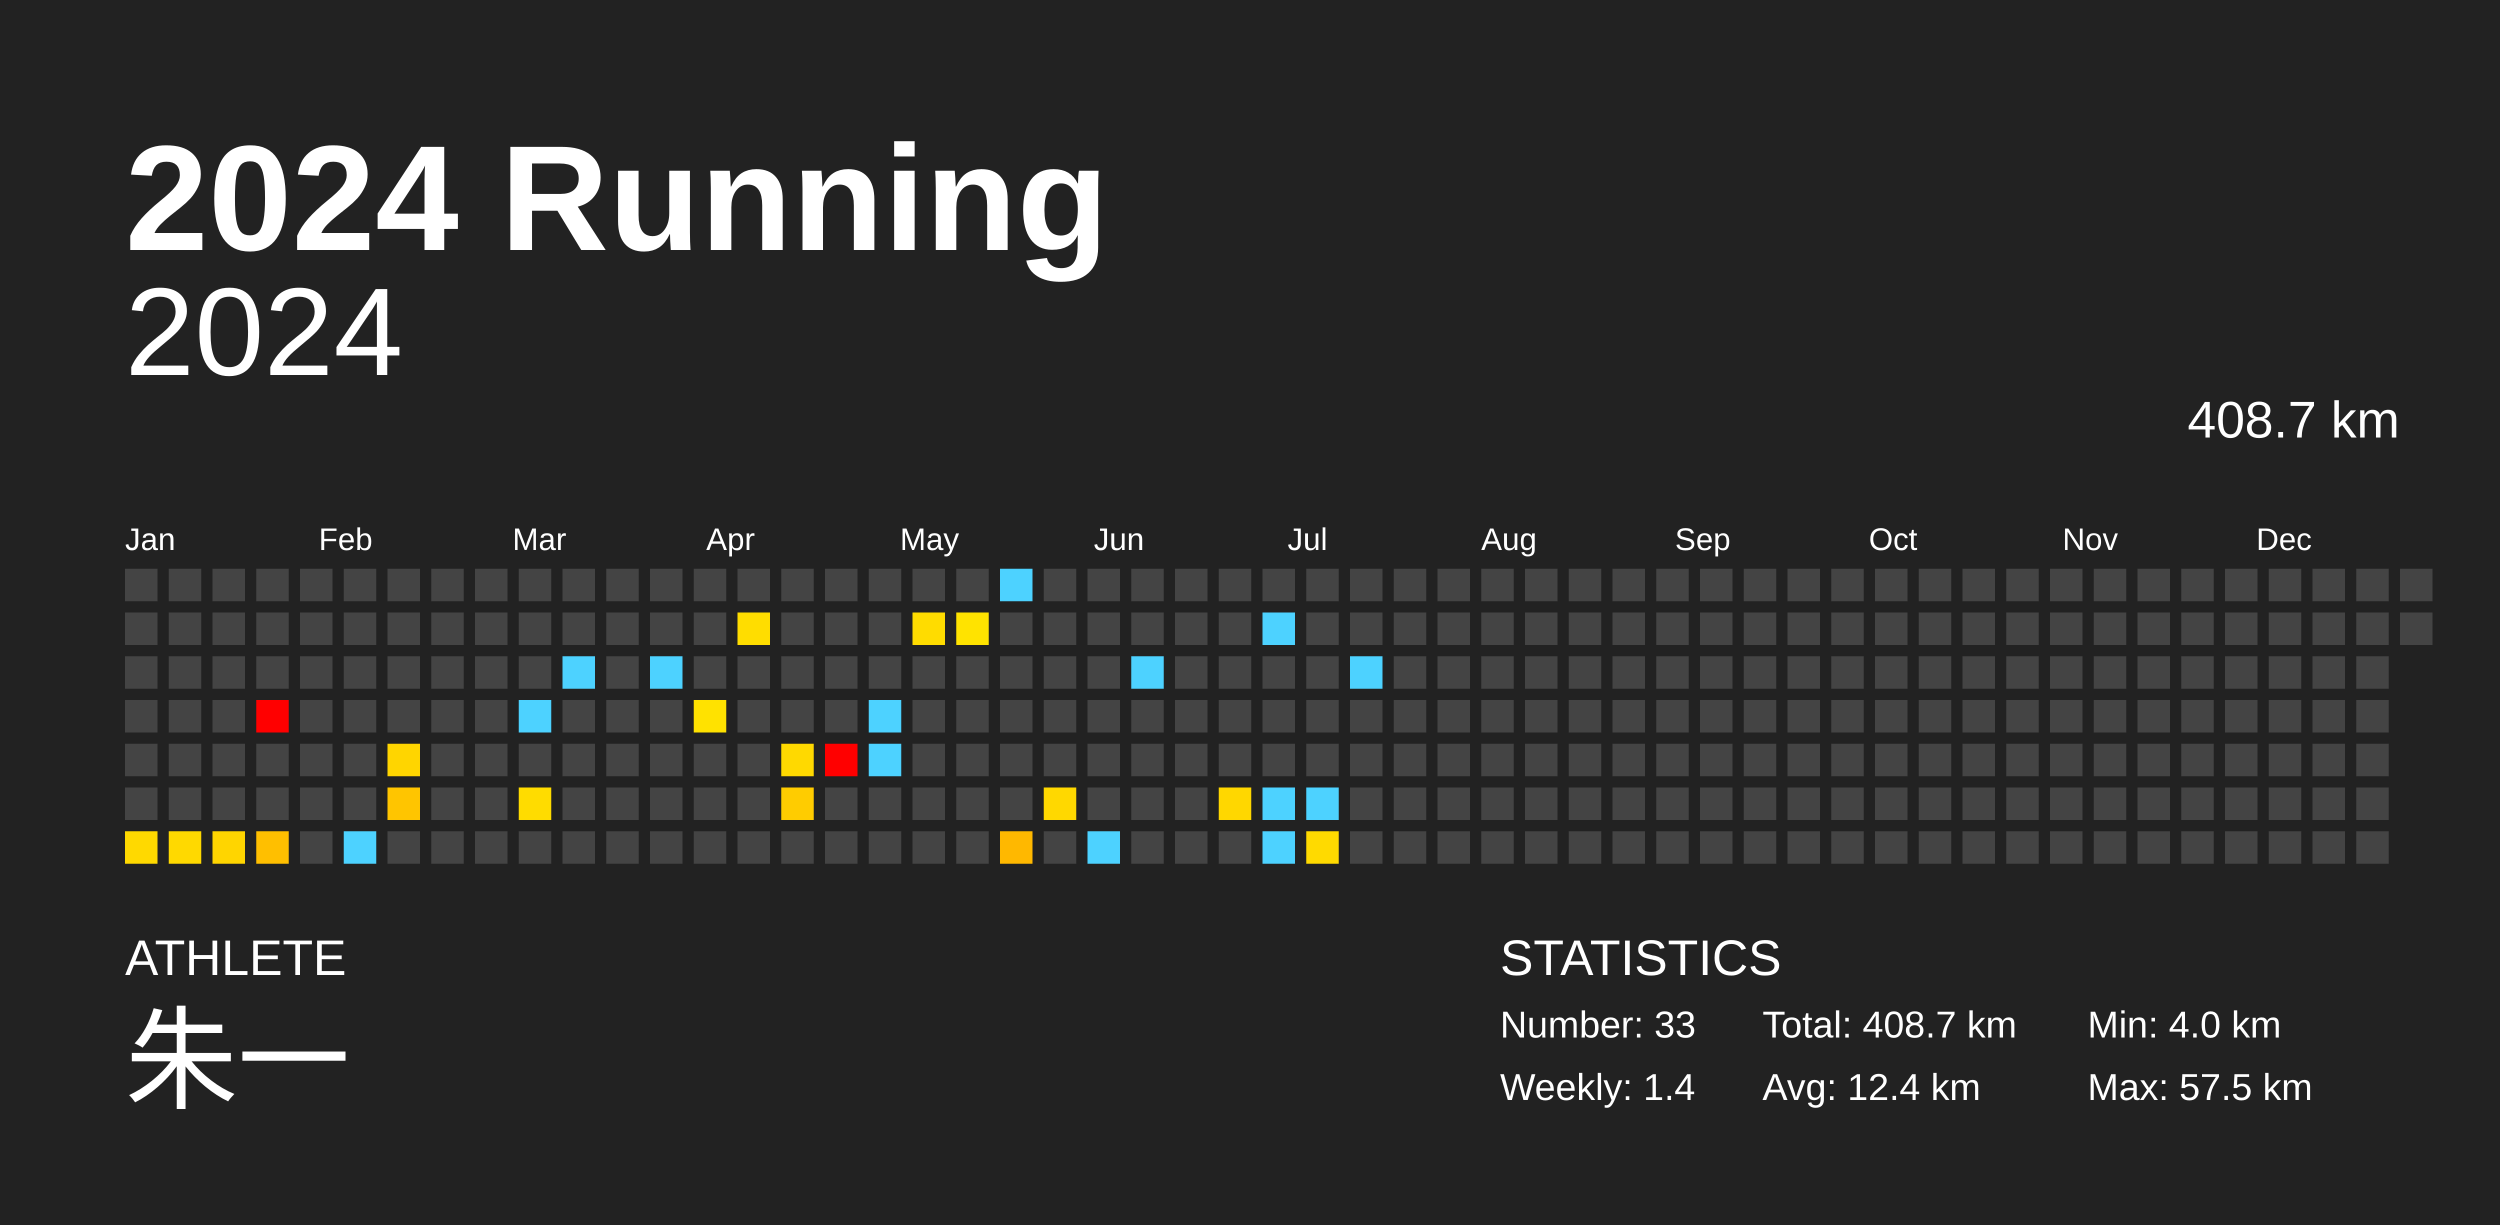
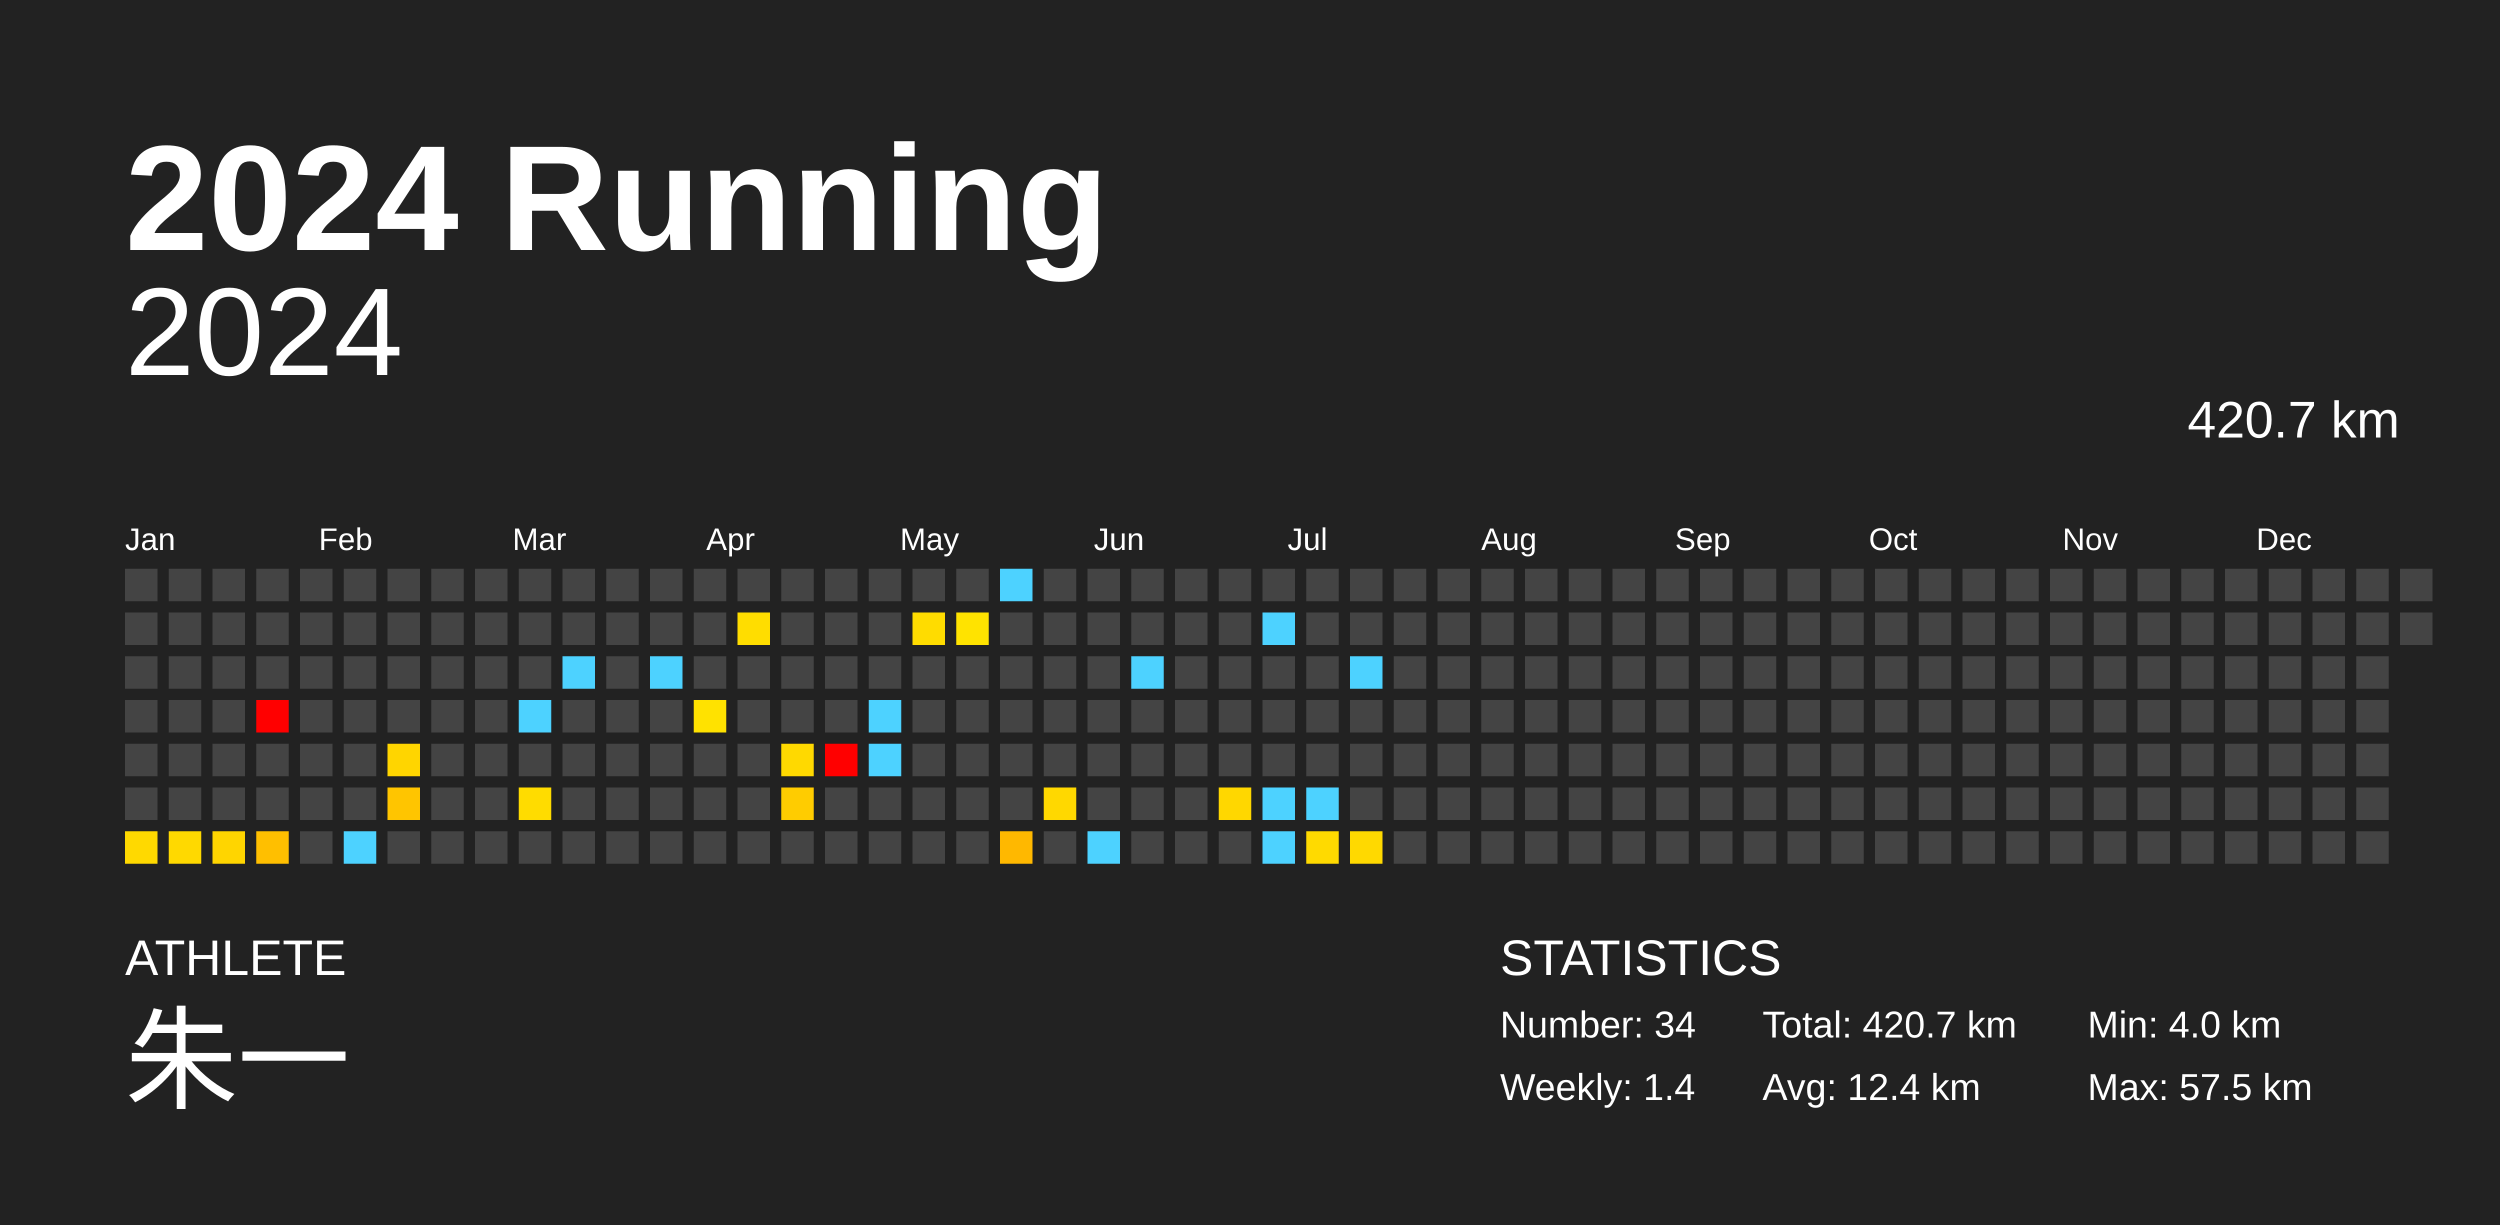
<svg xmlns="http://www.w3.org/2000/svg" baseProfile="full" height="98mm" version="1.1" viewBox="0,0,200,98" width="200mm">
  <defs />
  <rect fill="#222222" height="98" width="200" x="0" y="0" />
  <text fill="#FFFFFF" style="font-size:12px; font-family:Arial; font-weight:bold;" x="10" y="20">2024 Running</text>
  <text fill="#FFFFFF" style="font-size:4px; font-family:Arial" x="10" y="78">ATHLETE</text>
  <text fill="#FFFFFF" style="font-size:9px; font-family:Arial" x="10" y="88">朱一</text>
  <text fill="#FFFFFF" style="font-size:4px; font-family:Arial" x="120" y="78">STATISTICS</text>
-   <text fill="#FFFFFF" style="font-size:3px; font-family:Arial" x="120" y="83">Number: 33</text>
+   <text fill="#FFFFFF" style="font-size:3px; font-family:Arial" x="120" y="83">Number: 34</text>
  <text fill="#FFFFFF" style="font-size:3px; font-family:Arial" x="120" y="88">Weekly: 1.4</text>
-   <text fill="#FFFFFF" style="font-size:3px; font-family:Arial" x="141" y="83">Total: 408.7 km</text>
+   <text fill="#FFFFFF" style="font-size:3px; font-family:Arial" x="141" y="83">Total: 420.7 km</text>
  <text fill="#FFFFFF" style="font-size:3px; font-family:Arial" x="141" y="88">Avg: 12.4 km</text>
  <text fill="#FFFFFF" style="font-size:3px; font-family:Arial" x="167" y="83">Min: 4.0 km</text>
  <text fill="#FFFFFF" style="font-size:3px; font-family:Arial" x="167" y="88">Max: 57.5 km</text>
  <text alignment-baseline="hanging" fill="#FFFFFF" style="font-size:10.0px; font-family:Arial;" x="10" y="30">2024</text>
-   <text alignment-baseline="hanging" fill="#FFFFFF" style="font-size:4.125px; font-family:Arial;" x="175" y="35">408.7 km</text>
+   <text alignment-baseline="hanging" fill="#FFFFFF" style="font-size:4.125px; font-family:Arial;" x="175" y="35">420.7 km</text>
  <text fill="#FFFFFF" style="font-size:2.5px; font-family:Arial" x="10.0" y="44">Jan</text>
  <text fill="#FFFFFF" style="font-size:2.5px; font-family:Arial" x="25.5" y="44">Feb</text>
  <text fill="#FFFFFF" style="font-size:2.5px; font-family:Arial" x="41.0" y="44">Mar</text>
  <text fill="#FFFFFF" style="font-size:2.5px; font-family:Arial" x="56.5" y="44">Apr</text>
  <text fill="#FFFFFF" style="font-size:2.5px; font-family:Arial" x="72.0" y="44">May</text>
  <text fill="#FFFFFF" style="font-size:2.5px; font-family:Arial" x="87.5" y="44">Jun</text>
  <text fill="#FFFFFF" style="font-size:2.5px; font-family:Arial" x="103.0" y="44">Jul</text>
  <text fill="#FFFFFF" style="font-size:2.5px; font-family:Arial" x="118.5" y="44">Aug</text>
  <text fill="#FFFFFF" style="font-size:2.5px; font-family:Arial" x="134.0" y="44">Sep</text>
  <text fill="#FFFFFF" style="font-size:2.5px; font-family:Arial" x="149.5" y="44">Oct</text>
  <text fill="#FFFFFF" style="font-size:2.5px; font-family:Arial" x="165.0" y="44">Nov</text>
  <text fill="#FFFFFF" style="font-size:2.5px; font-family:Arial" x="180.5" y="44">Dec</text>
  <rect fill="#444444" height="2.6" width="2.6" x="10.0" y="45.5" />
  <rect fill="#444444" height="2.6" width="2.6" x="10.0" y="49.0" />
  <rect fill="#444444" height="2.6" width="2.6" x="10.0" y="52.5" />
  <rect fill="#444444" height="2.6" width="2.6" x="10.0" y="56.0" />
  <rect fill="#444444" height="2.6" width="2.6" x="10.0" y="59.5" />
  <rect fill="#444444" height="2.6" width="2.6" x="10.0" y="63.0" />
  <rect fill="#ffd900" height="2.6" width="2.6" x="10.0" y="66.5" />
  <rect fill="#444444" height="2.6" width="2.6" x="13.5" y="45.5" />
  <rect fill="#444444" height="2.6" width="2.6" x="13.5" y="49.0" />
  <rect fill="#444444" height="2.6" width="2.6" x="13.5" y="52.5" />
  <rect fill="#444444" height="2.6" width="2.6" x="13.5" y="56.0" />
  <rect fill="#444444" height="2.6" width="2.6" x="13.5" y="59.5" />
  <rect fill="#444444" height="2.6" width="2.6" x="13.5" y="63.0" />
  <rect fill="#ffd900" height="2.6" width="2.6" x="13.5" y="66.5" />
  <rect fill="#444444" height="2.6" width="2.6" x="17.0" y="45.5" />
  <rect fill="#444444" height="2.6" width="2.6" x="17.0" y="49.0" />
  <rect fill="#444444" height="2.6" width="2.6" x="17.0" y="52.5" />
  <rect fill="#444444" height="2.6" width="2.6" x="17.0" y="56.0" />
  <rect fill="#444444" height="2.6" width="2.6" x="17.0" y="59.5" />
  <rect fill="#444444" height="2.6" width="2.6" x="17.0" y="63.0" />
  <rect fill="#ffd500" height="2.6" width="2.6" x="17.0" y="66.5" />
  <rect fill="#444444" height="2.6" width="2.6" x="20.5" y="45.5" />
  <rect fill="#444444" height="2.6" width="2.6" x="20.5" y="49.0" />
  <rect fill="#444444" height="2.6" width="2.6" x="20.5" y="52.5" />
  <rect fill="red" height="2.6" width="2.6" x="20.5" y="56.0" />
  <rect fill="#444444" height="2.6" width="2.6" x="20.5" y="59.5" />
  <rect fill="#444444" height="2.6" width="2.6" x="20.5" y="63.0" />
  <rect fill="#ffbf00" height="2.6" width="2.6" x="20.5" y="66.5" />
  <rect fill="#444444" height="2.6" width="2.6" x="24.0" y="45.5" />
  <rect fill="#444444" height="2.6" width="2.6" x="24.0" y="49.0" />
  <rect fill="#444444" height="2.6" width="2.6" x="24.0" y="52.5" />
  <rect fill="#444444" height="2.6" width="2.6" x="24.0" y="56.0" />
  <rect fill="#444444" height="2.6" width="2.6" x="24.0" y="59.5" />
  <rect fill="#444444" height="2.6" width="2.6" x="24.0" y="63.0" />
  <rect fill="#444444" height="2.6" width="2.6" x="24.0" y="66.5" />
  <rect fill="#444444" height="2.6" width="2.6" x="27.5" y="45.5" />
  <rect fill="#444444" height="2.6" width="2.6" x="27.5" y="49.0" />
  <rect fill="#444444" height="2.6" width="2.6" x="27.5" y="52.5" />
  <rect fill="#444444" height="2.6" width="2.6" x="27.5" y="56.0" />
  <rect fill="#444444" height="2.6" width="2.6" x="27.5" y="59.5" />
  <rect fill="#444444" height="2.6" width="2.6" x="27.5" y="63.0" />
  <rect fill="#4dd2ff" height="2.6" width="2.6" x="27.5" y="66.5" />
  <rect fill="#444444" height="2.6" width="2.6" x="31.0" y="45.5" />
  <rect fill="#444444" height="2.6" width="2.6" x="31.0" y="49.0" />
  <rect fill="#444444" height="2.6" width="2.6" x="31.0" y="52.5" />
  <rect fill="#444444" height="2.6" width="2.6" x="31.0" y="56.0" />
  <rect fill="#ffd500" height="2.6" width="2.6" x="31.0" y="59.5" />
  <rect fill="#ffc500" height="2.6" width="2.6" x="31.0" y="63.0" />
  <rect fill="#444444" height="2.6" width="2.6" x="31.0" y="66.5" />
  <rect fill="#444444" height="2.6" width="2.6" x="34.5" y="45.5" />
  <rect fill="#444444" height="2.6" width="2.6" x="34.5" y="49.0" />
  <rect fill="#444444" height="2.6" width="2.6" x="34.5" y="52.5" />
  <rect fill="#444444" height="2.6" width="2.6" x="34.5" y="56.0" />
  <rect fill="#444444" height="2.6" width="2.6" x="34.5" y="59.5" />
  <rect fill="#444444" height="2.6" width="2.6" x="34.5" y="63.0" />
  <rect fill="#444444" height="2.6" width="2.6" x="34.5" y="66.5" />
  <rect fill="#444444" height="2.6" width="2.6" x="38.0" y="45.5" />
  <rect fill="#444444" height="2.6" width="2.6" x="38.0" y="49.0" />
  <rect fill="#444444" height="2.6" width="2.6" x="38.0" y="52.5" />
  <rect fill="#444444" height="2.6" width="2.6" x="38.0" y="56.0" />
  <rect fill="#444444" height="2.6" width="2.6" x="38.0" y="59.5" />
  <rect fill="#444444" height="2.6" width="2.6" x="38.0" y="63.0" />
  <rect fill="#444444" height="2.6" width="2.6" x="38.0" y="66.5" />
  <rect fill="#444444" height="2.6" width="2.6" x="41.5" y="45.5" />
  <rect fill="#444444" height="2.6" width="2.6" x="41.5" y="49.0" />
  <rect fill="#444444" height="2.6" width="2.6" x="41.5" y="52.5" />
  <rect fill="#4dd2ff" height="2.6" width="2.6" x="41.5" y="56.0" />
  <rect fill="#444444" height="2.6" width="2.6" x="41.5" y="59.5" />
  <rect fill="#ffdc00" height="2.6" width="2.6" x="41.5" y="63.0" />
  <rect fill="#444444" height="2.6" width="2.6" x="41.5" y="66.5" />
  <rect fill="#444444" height="2.6" width="2.6" x="45.0" y="45.5" />
  <rect fill="#444444" height="2.6" width="2.6" x="45.0" y="49.0" />
  <rect fill="#4dd2ff" height="2.6" width="2.6" x="45.0" y="52.5" />
  <rect fill="#444444" height="2.6" width="2.6" x="45.0" y="56.0" />
  <rect fill="#444444" height="2.6" width="2.6" x="45.0" y="59.5" />
  <rect fill="#444444" height="2.6" width="2.6" x="45.0" y="63.0" />
  <rect fill="#444444" height="2.6" width="2.6" x="45.0" y="66.5" />
  <rect fill="#444444" height="2.6" width="2.6" x="48.5" y="45.5" />
  <rect fill="#444444" height="2.6" width="2.6" x="48.5" y="49.0" />
  <rect fill="#444444" height="2.6" width="2.6" x="48.5" y="52.5" />
  <rect fill="#444444" height="2.6" width="2.6" x="48.5" y="56.0" />
  <rect fill="#444444" height="2.6" width="2.6" x="48.5" y="59.5" />
  <rect fill="#444444" height="2.6" width="2.6" x="48.5" y="63.0" />
  <rect fill="#444444" height="2.6" width="2.6" x="48.5" y="66.5" />
  <rect fill="#444444" height="2.6" width="2.6" x="52.0" y="45.5" />
  <rect fill="#444444" height="2.6" width="2.6" x="52.0" y="49.0" />
  <rect fill="#4dd2ff" height="2.6" width="2.6" x="52.0" y="52.5" />
  <rect fill="#444444" height="2.6" width="2.6" x="52.0" y="56.0" />
  <rect fill="#444444" height="2.6" width="2.6" x="52.0" y="59.5" />
  <rect fill="#444444" height="2.6" width="2.6" x="52.0" y="63.0" />
  <rect fill="#444444" height="2.6" width="2.6" x="52.0" y="66.5" />
  <rect fill="#444444" height="2.6" width="2.6" x="55.5" y="45.5" />
  <rect fill="#444444" height="2.6" width="2.6" x="55.5" y="49.0" />
  <rect fill="#444444" height="2.6" width="2.6" x="55.5" y="52.5" />
  <rect fill="#ffe200" height="2.6" width="2.6" x="55.5" y="56.0" />
  <rect fill="#444444" height="2.6" width="2.6" x="55.5" y="59.5" />
  <rect fill="#444444" height="2.6" width="2.6" x="55.5" y="63.0" />
  <rect fill="#444444" height="2.6" width="2.6" x="55.5" y="66.5" />
  <rect fill="#444444" height="2.6" width="2.6" x="59.0" y="45.5" />
  <rect fill="#ffdd00" height="2.6" width="2.6" x="59.0" y="49.0" />
  <rect fill="#444444" height="2.6" width="2.6" x="59.0" y="52.5" />
  <rect fill="#444444" height="2.6" width="2.6" x="59.0" y="56.0" />
  <rect fill="#444444" height="2.6" width="2.6" x="59.0" y="59.5" />
  <rect fill="#444444" height="2.6" width="2.6" x="59.0" y="63.0" />
  <rect fill="#444444" height="2.6" width="2.6" x="59.0" y="66.5" />
  <rect fill="#444444" height="2.6" width="2.6" x="62.5" y="45.5" />
  <rect fill="#444444" height="2.6" width="2.6" x="62.5" y="49.0" />
  <rect fill="#444444" height="2.6" width="2.6" x="62.5" y="52.5" />
  <rect fill="#444444" height="2.6" width="2.6" x="62.5" y="56.0" />
  <rect fill="#ffd900" height="2.6" width="2.6" x="62.5" y="59.5" />
  <rect fill="#ffcc00" height="2.6" width="2.6" x="62.5" y="63.0" />
  <rect fill="#444444" height="2.6" width="2.6" x="62.5" y="66.5" />
  <rect fill="#444444" height="2.6" width="2.6" x="66.0" y="45.5" />
  <rect fill="#444444" height="2.6" width="2.6" x="66.0" y="49.0" />
  <rect fill="#444444" height="2.6" width="2.6" x="66.0" y="52.5" />
  <rect fill="#444444" height="2.6" width="2.6" x="66.0" y="56.0" />
  <rect fill="red" height="2.6" width="2.6" x="66.0" y="59.5" />
  <rect fill="#444444" height="2.6" width="2.6" x="66.0" y="63.0" />
  <rect fill="#444444" height="2.6" width="2.6" x="66.0" y="66.5" />
  <rect fill="#444444" height="2.6" width="2.6" x="69.5" y="45.5" />
  <rect fill="#444444" height="2.6" width="2.6" x="69.5" y="49.0" />
  <rect fill="#444444" height="2.6" width="2.6" x="69.5" y="52.5" />
  <rect fill="#4dd2ff" height="2.6" width="2.6" x="69.5" y="56.0" />
  <rect fill="#4dd2ff" height="2.6" width="2.6" x="69.5" y="59.5" />
  <rect fill="#444444" height="2.6" width="2.6" x="69.5" y="63.0" />
  <rect fill="#444444" height="2.6" width="2.6" x="69.5" y="66.5" />
  <rect fill="#444444" height="2.6" width="2.6" x="73.0" y="45.5" />
  <rect fill="#ffdc00" height="2.6" width="2.6" x="73.0" y="49.0" />
  <rect fill="#444444" height="2.6" width="2.6" x="73.0" y="52.5" />
  <rect fill="#444444" height="2.6" width="2.6" x="73.0" y="56.0" />
  <rect fill="#444444" height="2.6" width="2.6" x="73.0" y="59.5" />
  <rect fill="#444444" height="2.6" width="2.6" x="73.0" y="63.0" />
  <rect fill="#444444" height="2.6" width="2.6" x="73.0" y="66.5" />
  <rect fill="#444444" height="2.6" width="2.6" x="76.5" y="45.5" />
  <rect fill="#ffe300" height="2.6" width="2.6" x="76.5" y="49.0" />
  <rect fill="#444444" height="2.6" width="2.6" x="76.5" y="52.5" />
  <rect fill="#444444" height="2.6" width="2.6" x="76.5" y="56.0" />
  <rect fill="#444444" height="2.6" width="2.6" x="76.5" y="59.5" />
  <rect fill="#444444" height="2.6" width="2.6" x="76.5" y="63.0" />
  <rect fill="#444444" height="2.6" width="2.6" x="76.5" y="66.5" />
  <rect fill="#4dd2ff" height="2.6" width="2.6" x="80.0" y="45.5" />
  <rect fill="#444444" height="2.6" width="2.6" x="80.0" y="49.0" />
  <rect fill="#444444" height="2.6" width="2.6" x="80.0" y="52.5" />
  <rect fill="#444444" height="2.6" width="2.6" x="80.0" y="56.0" />
  <rect fill="#444444" height="2.6" width="2.6" x="80.0" y="59.5" />
  <rect fill="#444444" height="2.6" width="2.6" x="80.0" y="63.0" />
  <rect fill="#ffb800" height="2.6" width="2.6" x="80.0" y="66.5" />
  <rect fill="#444444" height="2.6" width="2.6" x="83.5" y="45.5" />
  <rect fill="#444444" height="2.6" width="2.6" x="83.5" y="49.0" />
  <rect fill="#444444" height="2.6" width="2.6" x="83.5" y="52.5" />
  <rect fill="#444444" height="2.6" width="2.6" x="83.5" y="56.0" />
  <rect fill="#444444" height="2.6" width="2.6" x="83.5" y="59.5" />
  <rect fill="#ffd800" height="2.6" width="2.6" x="83.5" y="63.0" />
  <rect fill="#444444" height="2.6" width="2.6" x="83.5" y="66.5" />
  <rect fill="#444444" height="2.6" width="2.6" x="87.0" y="45.5" />
  <rect fill="#444444" height="2.6" width="2.6" x="87.0" y="49.0" />
  <rect fill="#444444" height="2.6" width="2.6" x="87.0" y="52.5" />
  <rect fill="#444444" height="2.6" width="2.6" x="87.0" y="56.0" />
  <rect fill="#444444" height="2.6" width="2.6" x="87.0" y="59.5" />
  <rect fill="#444444" height="2.6" width="2.6" x="87.0" y="63.0" />
  <rect fill="#4dd2ff" height="2.6" width="2.6" x="87.0" y="66.5" />
  <rect fill="#444444" height="2.6" width="2.6" x="90.5" y="45.5" />
  <rect fill="#444444" height="2.6" width="2.6" x="90.5" y="49.0" />
  <rect fill="#4dd2ff" height="2.6" width="2.6" x="90.5" y="52.5" />
  <rect fill="#444444" height="2.6" width="2.6" x="90.5" y="56.0" />
  <rect fill="#444444" height="2.6" width="2.6" x="90.5" y="59.5" />
  <rect fill="#444444" height="2.6" width="2.6" x="90.5" y="63.0" />
  <rect fill="#444444" height="2.6" width="2.6" x="90.5" y="66.5" />
  <rect fill="#444444" height="2.6" width="2.6" x="94.0" y="45.5" />
  <rect fill="#444444" height="2.6" width="2.6" x="94.0" y="49.0" />
  <rect fill="#444444" height="2.6" width="2.6" x="94.0" y="52.5" />
  <rect fill="#444444" height="2.6" width="2.6" x="94.0" y="56.0" />
  <rect fill="#444444" height="2.6" width="2.6" x="94.0" y="59.5" />
  <rect fill="#444444" height="2.6" width="2.6" x="94.0" y="63.0" />
  <rect fill="#444444" height="2.6" width="2.6" x="94.0" y="66.5" />
  <rect fill="#444444" height="2.6" width="2.6" x="97.5" y="45.5" />
  <rect fill="#444444" height="2.6" width="2.6" x="97.5" y="49.0" />
  <rect fill="#444444" height="2.6" width="2.6" x="97.5" y="52.5" />
  <rect fill="#444444" height="2.6" width="2.6" x="97.5" y="56.0" />
  <rect fill="#444444" height="2.6" width="2.6" x="97.5" y="59.5" />
  <rect fill="#ffd700" height="2.6" width="2.6" x="97.5" y="63.0" />
  <rect fill="#444444" height="2.6" width="2.6" x="97.5" y="66.5" />
  <rect fill="#444444" height="2.6" width="2.6" x="101.0" y="45.5" />
  <rect fill="#4dd2ff" height="2.6" width="2.6" x="101.0" y="49.0" />
  <rect fill="#444444" height="2.6" width="2.6" x="101.0" y="52.5" />
  <rect fill="#444444" height="2.6" width="2.6" x="101.0" y="56.0" />
  <rect fill="#444444" height="2.6" width="2.6" x="101.0" y="59.5" />
  <rect fill="#4dd2ff" height="2.6" width="2.6" x="101.0" y="63.0" />
  <rect fill="#4dd2ff" height="2.6" width="2.6" x="101.0" y="66.5" />
  <rect fill="#444444" height="2.6" width="2.6" x="104.5" y="45.5" />
  <rect fill="#444444" height="2.6" width="2.6" x="104.5" y="49.0" />
  <rect fill="#444444" height="2.6" width="2.6" x="104.5" y="52.5" />
  <rect fill="#444444" height="2.6" width="2.6" x="104.5" y="56.0" />
  <rect fill="#444444" height="2.6" width="2.6" x="104.5" y="59.5" />
  <rect fill="#4dd2ff" height="2.6" width="2.6" x="104.5" y="63.0" />
  <rect fill="#ffda00" height="2.6" width="2.6" x="104.5" y="66.5" />
  <rect fill="#444444" height="2.6" width="2.6" x="108.0" y="45.5" />
  <rect fill="#444444" height="2.6" width="2.6" x="108.0" y="49.0" />
  <rect fill="#4dd2ff" height="2.6" width="2.6" x="108.0" y="52.5" />
  <rect fill="#444444" height="2.6" width="2.6" x="108.0" y="56.0" />
  <rect fill="#444444" height="2.6" width="2.6" x="108.0" y="59.5" />
  <rect fill="#444444" height="2.6" width="2.6" x="108.0" y="63.0" />
-   <rect fill="#444444" height="2.6" width="2.6" x="108.0" y="66.5" />
+   <rect fill="#ffd900" height="2.6" width="2.6" x="108.0" y="66.5" />
  <rect fill="#444444" height="2.6" width="2.6" x="111.5" y="45.5" />
  <rect fill="#444444" height="2.6" width="2.6" x="111.5" y="49.0" />
  <rect fill="#444444" height="2.6" width="2.6" x="111.5" y="52.5" />
  <rect fill="#444444" height="2.6" width="2.6" x="111.5" y="56.0" />
  <rect fill="#444444" height="2.6" width="2.6" x="111.5" y="59.5" />
  <rect fill="#444444" height="2.6" width="2.6" x="111.5" y="63.0" />
  <rect fill="#444444" height="2.6" width="2.6" x="111.5" y="66.5" />
  <rect fill="#444444" height="2.6" width="2.6" x="115.0" y="45.5" />
  <rect fill="#444444" height="2.6" width="2.6" x="115.0" y="49.0" />
  <rect fill="#444444" height="2.6" width="2.6" x="115.0" y="52.5" />
  <rect fill="#444444" height="2.6" width="2.6" x="115.0" y="56.0" />
  <rect fill="#444444" height="2.6" width="2.6" x="115.0" y="59.5" />
  <rect fill="#444444" height="2.6" width="2.6" x="115.0" y="63.0" />
  <rect fill="#444444" height="2.6" width="2.6" x="115.0" y="66.5" />
  <rect fill="#444444" height="2.6" width="2.6" x="118.5" y="45.5" />
  <rect fill="#444444" height="2.6" width="2.6" x="118.5" y="49.0" />
  <rect fill="#444444" height="2.6" width="2.6" x="118.5" y="52.5" />
  <rect fill="#444444" height="2.6" width="2.6" x="118.5" y="56.0" />
  <rect fill="#444444" height="2.6" width="2.6" x="118.5" y="59.5" />
  <rect fill="#444444" height="2.6" width="2.6" x="118.5" y="63.0" />
  <rect fill="#444444" height="2.6" width="2.6" x="118.5" y="66.5" />
  <rect fill="#444444" height="2.6" width="2.6" x="122.0" y="45.5" />
  <rect fill="#444444" height="2.6" width="2.6" x="122.0" y="49.0" />
  <rect fill="#444444" height="2.6" width="2.6" x="122.0" y="52.5" />
  <rect fill="#444444" height="2.6" width="2.6" x="122.0" y="56.0" />
  <rect fill="#444444" height="2.6" width="2.6" x="122.0" y="59.5" />
  <rect fill="#444444" height="2.6" width="2.6" x="122.0" y="63.0" />
  <rect fill="#444444" height="2.6" width="2.6" x="122.0" y="66.5" />
  <rect fill="#444444" height="2.6" width="2.6" x="125.5" y="45.5" />
  <rect fill="#444444" height="2.6" width="2.6" x="125.5" y="49.0" />
  <rect fill="#444444" height="2.6" width="2.6" x="125.5" y="52.5" />
  <rect fill="#444444" height="2.6" width="2.6" x="125.5" y="56.0" />
  <rect fill="#444444" height="2.6" width="2.6" x="125.5" y="59.5" />
  <rect fill="#444444" height="2.6" width="2.6" x="125.5" y="63.0" />
  <rect fill="#444444" height="2.6" width="2.6" x="125.5" y="66.5" />
  <rect fill="#444444" height="2.6" width="2.6" x="129.0" y="45.5" />
  <rect fill="#444444" height="2.6" width="2.6" x="129.0" y="49.0" />
  <rect fill="#444444" height="2.6" width="2.6" x="129.0" y="52.5" />
  <rect fill="#444444" height="2.6" width="2.6" x="129.0" y="56.0" />
  <rect fill="#444444" height="2.6" width="2.6" x="129.0" y="59.5" />
  <rect fill="#444444" height="2.6" width="2.6" x="129.0" y="63.0" />
  <rect fill="#444444" height="2.6" width="2.6" x="129.0" y="66.5" />
  <rect fill="#444444" height="2.6" width="2.6" x="132.5" y="45.5" />
  <rect fill="#444444" height="2.6" width="2.6" x="132.5" y="49.0" />
  <rect fill="#444444" height="2.6" width="2.6" x="132.5" y="52.5" />
  <rect fill="#444444" height="2.6" width="2.6" x="132.5" y="56.0" />
  <rect fill="#444444" height="2.6" width="2.6" x="132.5" y="59.5" />
  <rect fill="#444444" height="2.6" width="2.6" x="132.5" y="63.0" />
  <rect fill="#444444" height="2.6" width="2.6" x="132.5" y="66.5" />
  <rect fill="#444444" height="2.6" width="2.6" x="136.0" y="45.5" />
  <rect fill="#444444" height="2.6" width="2.6" x="136.0" y="49.0" />
  <rect fill="#444444" height="2.6" width="2.6" x="136.0" y="52.5" />
  <rect fill="#444444" height="2.6" width="2.6" x="136.0" y="56.0" />
  <rect fill="#444444" height="2.6" width="2.6" x="136.0" y="59.5" />
  <rect fill="#444444" height="2.6" width="2.6" x="136.0" y="63.0" />
  <rect fill="#444444" height="2.6" width="2.6" x="136.0" y="66.5" />
  <rect fill="#444444" height="2.6" width="2.6" x="139.5" y="45.5" />
  <rect fill="#444444" height="2.6" width="2.6" x="139.5" y="49.0" />
  <rect fill="#444444" height="2.6" width="2.6" x="139.5" y="52.5" />
  <rect fill="#444444" height="2.6" width="2.6" x="139.5" y="56.0" />
  <rect fill="#444444" height="2.6" width="2.6" x="139.5" y="59.5" />
  <rect fill="#444444" height="2.6" width="2.6" x="139.5" y="63.0" />
  <rect fill="#444444" height="2.6" width="2.6" x="139.5" y="66.5" />
  <rect fill="#444444" height="2.6" width="2.6" x="143.0" y="45.5" />
  <rect fill="#444444" height="2.6" width="2.6" x="143.0" y="49.0" />
  <rect fill="#444444" height="2.6" width="2.6" x="143.0" y="52.5" />
  <rect fill="#444444" height="2.6" width="2.6" x="143.0" y="56.0" />
  <rect fill="#444444" height="2.6" width="2.6" x="143.0" y="59.5" />
  <rect fill="#444444" height="2.6" width="2.6" x="143.0" y="63.0" />
  <rect fill="#444444" height="2.6" width="2.6" x="143.0" y="66.5" />
  <rect fill="#444444" height="2.6" width="2.6" x="146.5" y="45.5" />
  <rect fill="#444444" height="2.6" width="2.6" x="146.5" y="49.0" />
  <rect fill="#444444" height="2.6" width="2.6" x="146.5" y="52.5" />
  <rect fill="#444444" height="2.6" width="2.6" x="146.5" y="56.0" />
  <rect fill="#444444" height="2.6" width="2.6" x="146.5" y="59.5" />
  <rect fill="#444444" height="2.6" width="2.6" x="146.5" y="63.0" />
  <rect fill="#444444" height="2.6" width="2.6" x="146.5" y="66.5" />
  <rect fill="#444444" height="2.6" width="2.6" x="150.0" y="45.5" />
  <rect fill="#444444" height="2.6" width="2.6" x="150.0" y="49.0" />
  <rect fill="#444444" height="2.6" width="2.6" x="150.0" y="52.5" />
  <rect fill="#444444" height="2.6" width="2.6" x="150.0" y="56.0" />
  <rect fill="#444444" height="2.6" width="2.6" x="150.0" y="59.5" />
  <rect fill="#444444" height="2.6" width="2.6" x="150.0" y="63.0" />
  <rect fill="#444444" height="2.6" width="2.6" x="150.0" y="66.5" />
  <rect fill="#444444" height="2.6" width="2.6" x="153.5" y="45.5" />
  <rect fill="#444444" height="2.6" width="2.6" x="153.5" y="49.0" />
  <rect fill="#444444" height="2.6" width="2.6" x="153.5" y="52.5" />
  <rect fill="#444444" height="2.6" width="2.6" x="153.5" y="56.0" />
  <rect fill="#444444" height="2.6" width="2.6" x="153.5" y="59.5" />
  <rect fill="#444444" height="2.6" width="2.6" x="153.5" y="63.0" />
  <rect fill="#444444" height="2.6" width="2.6" x="153.5" y="66.5" />
  <rect fill="#444444" height="2.6" width="2.6" x="157.0" y="45.5" />
  <rect fill="#444444" height="2.6" width="2.6" x="157.0" y="49.0" />
  <rect fill="#444444" height="2.6" width="2.6" x="157.0" y="52.5" />
  <rect fill="#444444" height="2.6" width="2.6" x="157.0" y="56.0" />
  <rect fill="#444444" height="2.6" width="2.6" x="157.0" y="59.5" />
  <rect fill="#444444" height="2.6" width="2.6" x="157.0" y="63.0" />
  <rect fill="#444444" height="2.6" width="2.6" x="157.0" y="66.5" />
  <rect fill="#444444" height="2.6" width="2.6" x="160.5" y="45.5" />
  <rect fill="#444444" height="2.6" width="2.6" x="160.5" y="49.0" />
  <rect fill="#444444" height="2.6" width="2.6" x="160.5" y="52.5" />
  <rect fill="#444444" height="2.6" width="2.6" x="160.5" y="56.0" />
  <rect fill="#444444" height="2.6" width="2.6" x="160.5" y="59.5" />
  <rect fill="#444444" height="2.6" width="2.6" x="160.5" y="63.0" />
  <rect fill="#444444" height="2.6" width="2.6" x="160.5" y="66.5" />
  <rect fill="#444444" height="2.6" width="2.6" x="164.0" y="45.5" />
  <rect fill="#444444" height="2.6" width="2.6" x="164.0" y="49.0" />
  <rect fill="#444444" height="2.6" width="2.6" x="164.0" y="52.5" />
  <rect fill="#444444" height="2.6" width="2.6" x="164.0" y="56.0" />
  <rect fill="#444444" height="2.6" width="2.6" x="164.0" y="59.5" />
  <rect fill="#444444" height="2.6" width="2.6" x="164.0" y="63.0" />
  <rect fill="#444444" height="2.6" width="2.6" x="164.0" y="66.5" />
  <rect fill="#444444" height="2.6" width="2.6" x="167.5" y="45.5" />
  <rect fill="#444444" height="2.6" width="2.6" x="167.5" y="49.0" />
  <rect fill="#444444" height="2.6" width="2.6" x="167.5" y="52.5" />
  <rect fill="#444444" height="2.6" width="2.6" x="167.5" y="56.0" />
  <rect fill="#444444" height="2.6" width="2.6" x="167.5" y="59.5" />
  <rect fill="#444444" height="2.6" width="2.6" x="167.5" y="63.0" />
  <rect fill="#444444" height="2.6" width="2.6" x="167.5" y="66.5" />
  <rect fill="#444444" height="2.6" width="2.6" x="171.0" y="45.5" />
  <rect fill="#444444" height="2.6" width="2.6" x="171.0" y="49.0" />
  <rect fill="#444444" height="2.6" width="2.6" x="171.0" y="52.5" />
  <rect fill="#444444" height="2.6" width="2.6" x="171.0" y="56.0" />
  <rect fill="#444444" height="2.6" width="2.6" x="171.0" y="59.5" />
  <rect fill="#444444" height="2.6" width="2.6" x="171.0" y="63.0" />
  <rect fill="#444444" height="2.6" width="2.6" x="171.0" y="66.5" />
  <rect fill="#444444" height="2.6" width="2.6" x="174.5" y="45.5" />
  <rect fill="#444444" height="2.6" width="2.6" x="174.5" y="49.0" />
  <rect fill="#444444" height="2.6" width="2.6" x="174.5" y="52.5" />
  <rect fill="#444444" height="2.6" width="2.6" x="174.5" y="56.0" />
  <rect fill="#444444" height="2.6" width="2.6" x="174.5" y="59.5" />
  <rect fill="#444444" height="2.6" width="2.6" x="174.5" y="63.0" />
  <rect fill="#444444" height="2.6" width="2.6" x="174.5" y="66.5" />
  <rect fill="#444444" height="2.6" width="2.6" x="178.0" y="45.5" />
  <rect fill="#444444" height="2.6" width="2.6" x="178.0" y="49.0" />
  <rect fill="#444444" height="2.6" width="2.6" x="178.0" y="52.5" />
  <rect fill="#444444" height="2.6" width="2.6" x="178.0" y="56.0" />
  <rect fill="#444444" height="2.6" width="2.6" x="178.0" y="59.5" />
  <rect fill="#444444" height="2.6" width="2.6" x="178.0" y="63.0" />
  <rect fill="#444444" height="2.6" width="2.6" x="178.0" y="66.5" />
  <rect fill="#444444" height="2.6" width="2.6" x="181.5" y="45.5" />
  <rect fill="#444444" height="2.6" width="2.6" x="181.5" y="49.0" />
  <rect fill="#444444" height="2.6" width="2.6" x="181.5" y="52.5" />
  <rect fill="#444444" height="2.6" width="2.6" x="181.5" y="56.0" />
  <rect fill="#444444" height="2.6" width="2.6" x="181.5" y="59.5" />
  <rect fill="#444444" height="2.6" width="2.6" x="181.5" y="63.0" />
  <rect fill="#444444" height="2.6" width="2.6" x="181.5" y="66.5" />
  <rect fill="#444444" height="2.6" width="2.6" x="185.0" y="45.5" />
  <rect fill="#444444" height="2.6" width="2.6" x="185.0" y="49.0" />
  <rect fill="#444444" height="2.6" width="2.6" x="185.0" y="52.5" />
  <rect fill="#444444" height="2.6" width="2.6" x="185.0" y="56.0" />
  <rect fill="#444444" height="2.6" width="2.6" x="185.0" y="59.5" />
  <rect fill="#444444" height="2.6" width="2.6" x="185.0" y="63.0" />
  <rect fill="#444444" height="2.6" width="2.6" x="185.0" y="66.5" />
  <rect fill="#444444" height="2.6" width="2.6" x="188.5" y="45.5" />
  <rect fill="#444444" height="2.6" width="2.6" x="188.5" y="49.0" />
  <rect fill="#444444" height="2.6" width="2.6" x="188.5" y="52.5" />
  <rect fill="#444444" height="2.6" width="2.6" x="188.5" y="56.0" />
  <rect fill="#444444" height="2.6" width="2.6" x="188.5" y="59.5" />
  <rect fill="#444444" height="2.6" width="2.6" x="188.5" y="63.0" />
  <rect fill="#444444" height="2.6" width="2.6" x="188.5" y="66.5" />
  <rect fill="#444444" height="2.6" width="2.6" x="192.0" y="45.5" />
  <rect fill="#444444" height="2.6" width="2.6" x="192.0" y="49.0" />
</svg>
